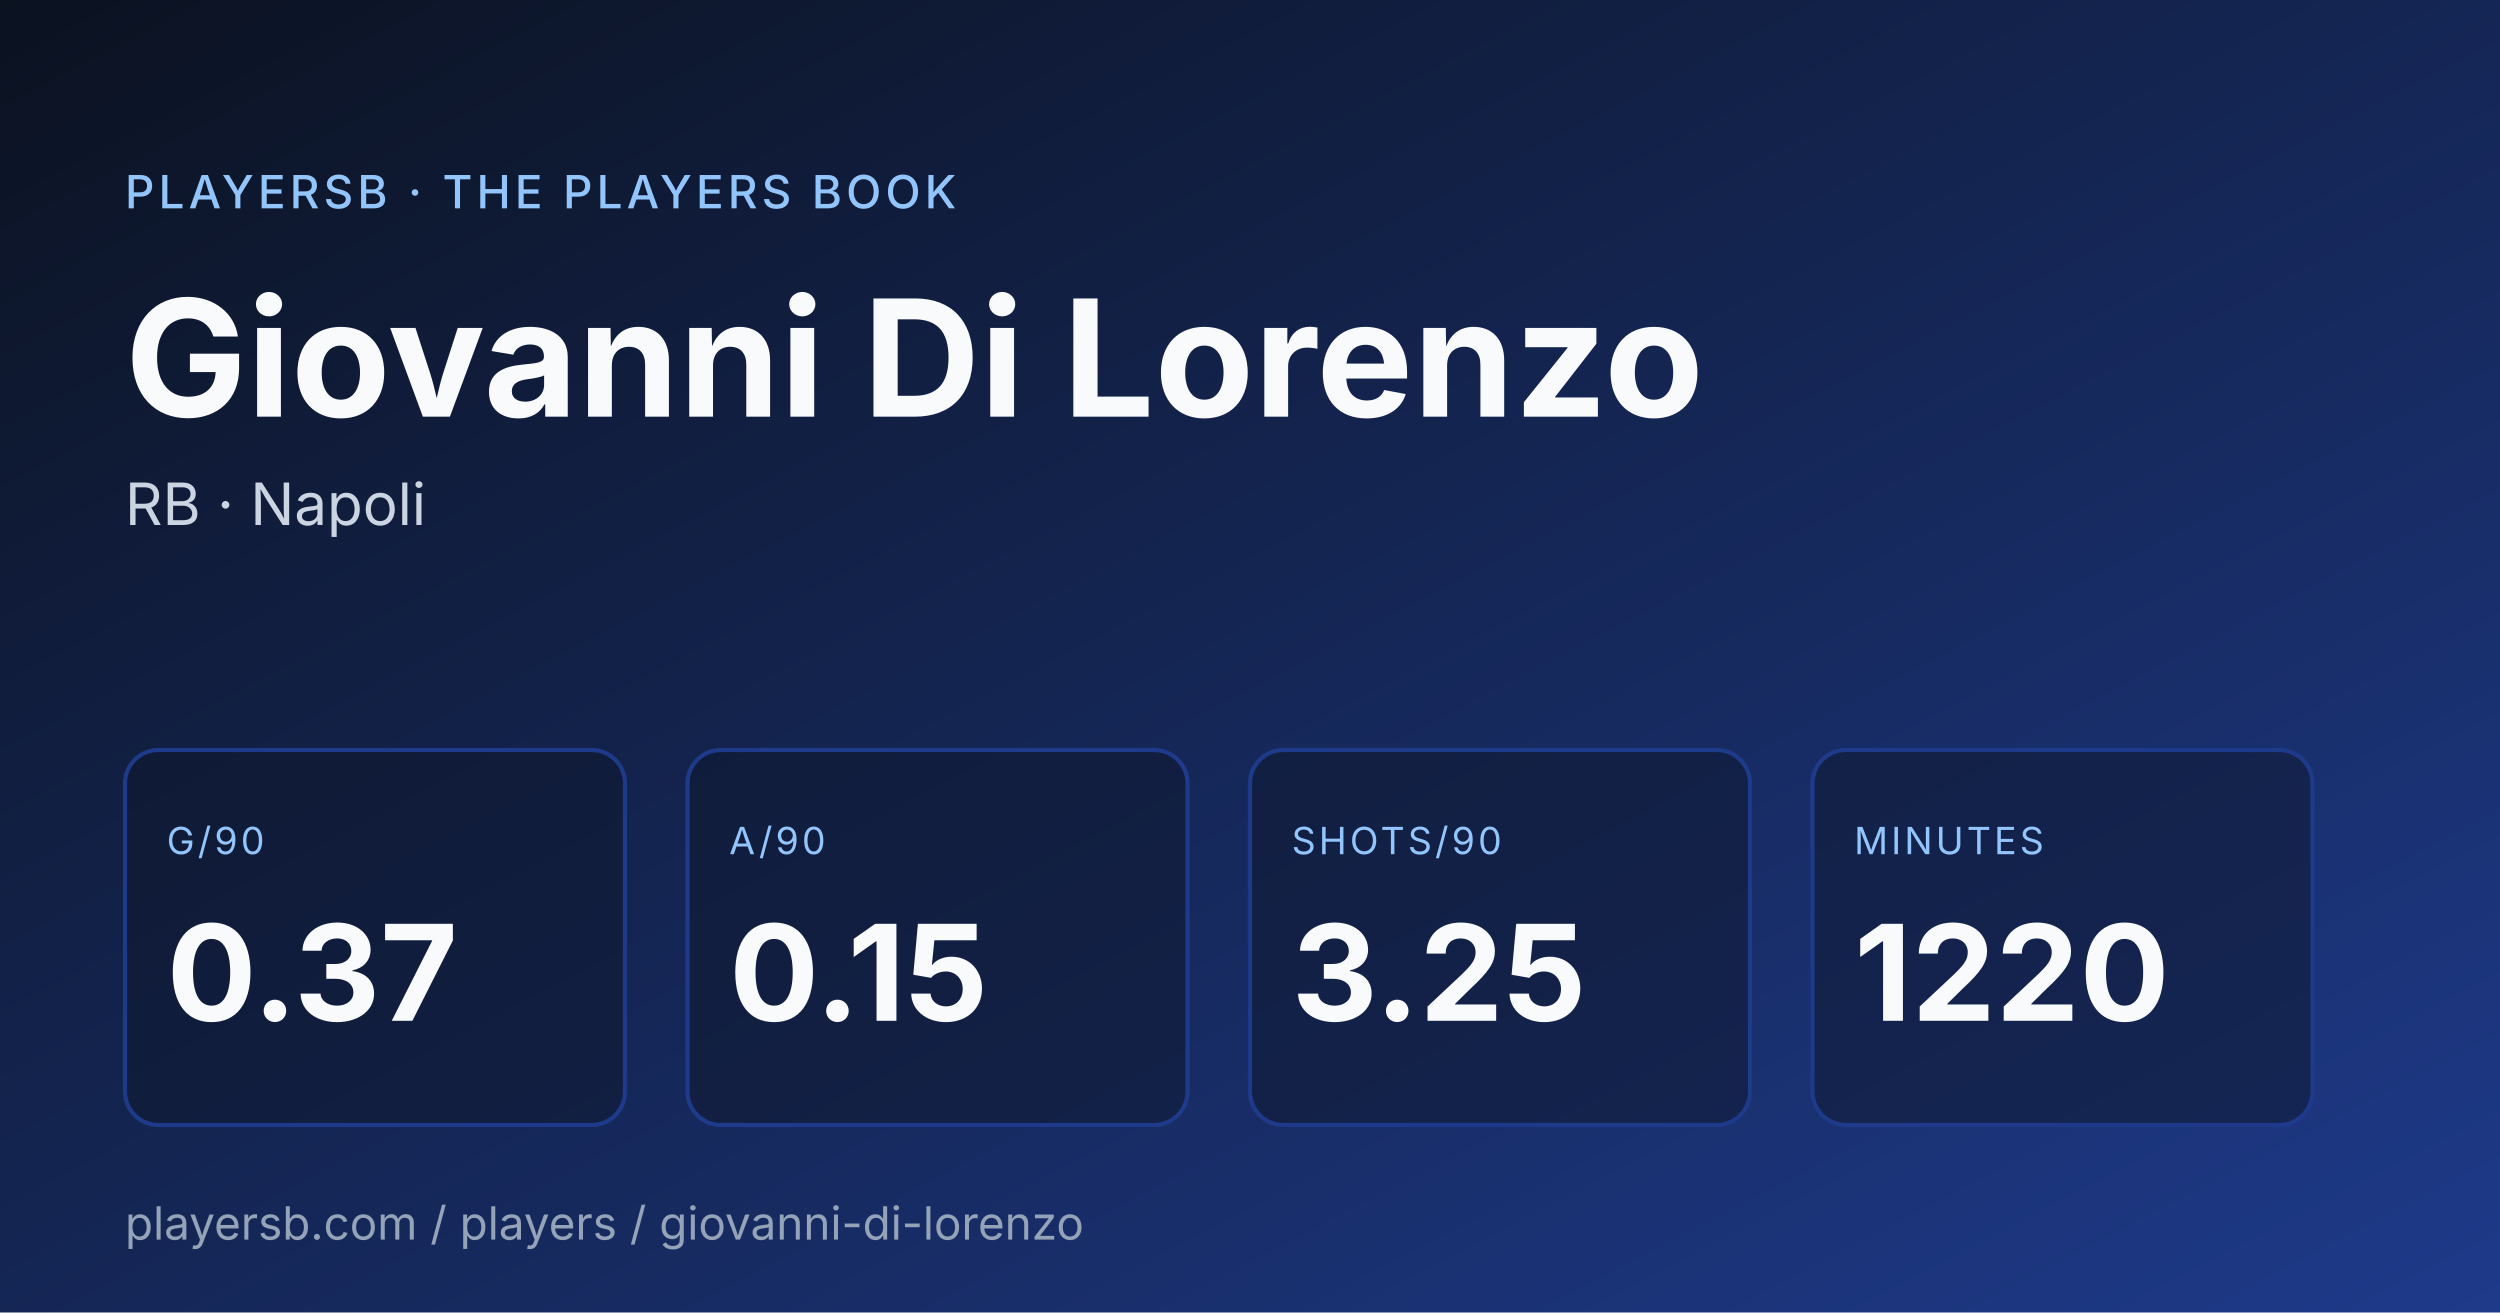
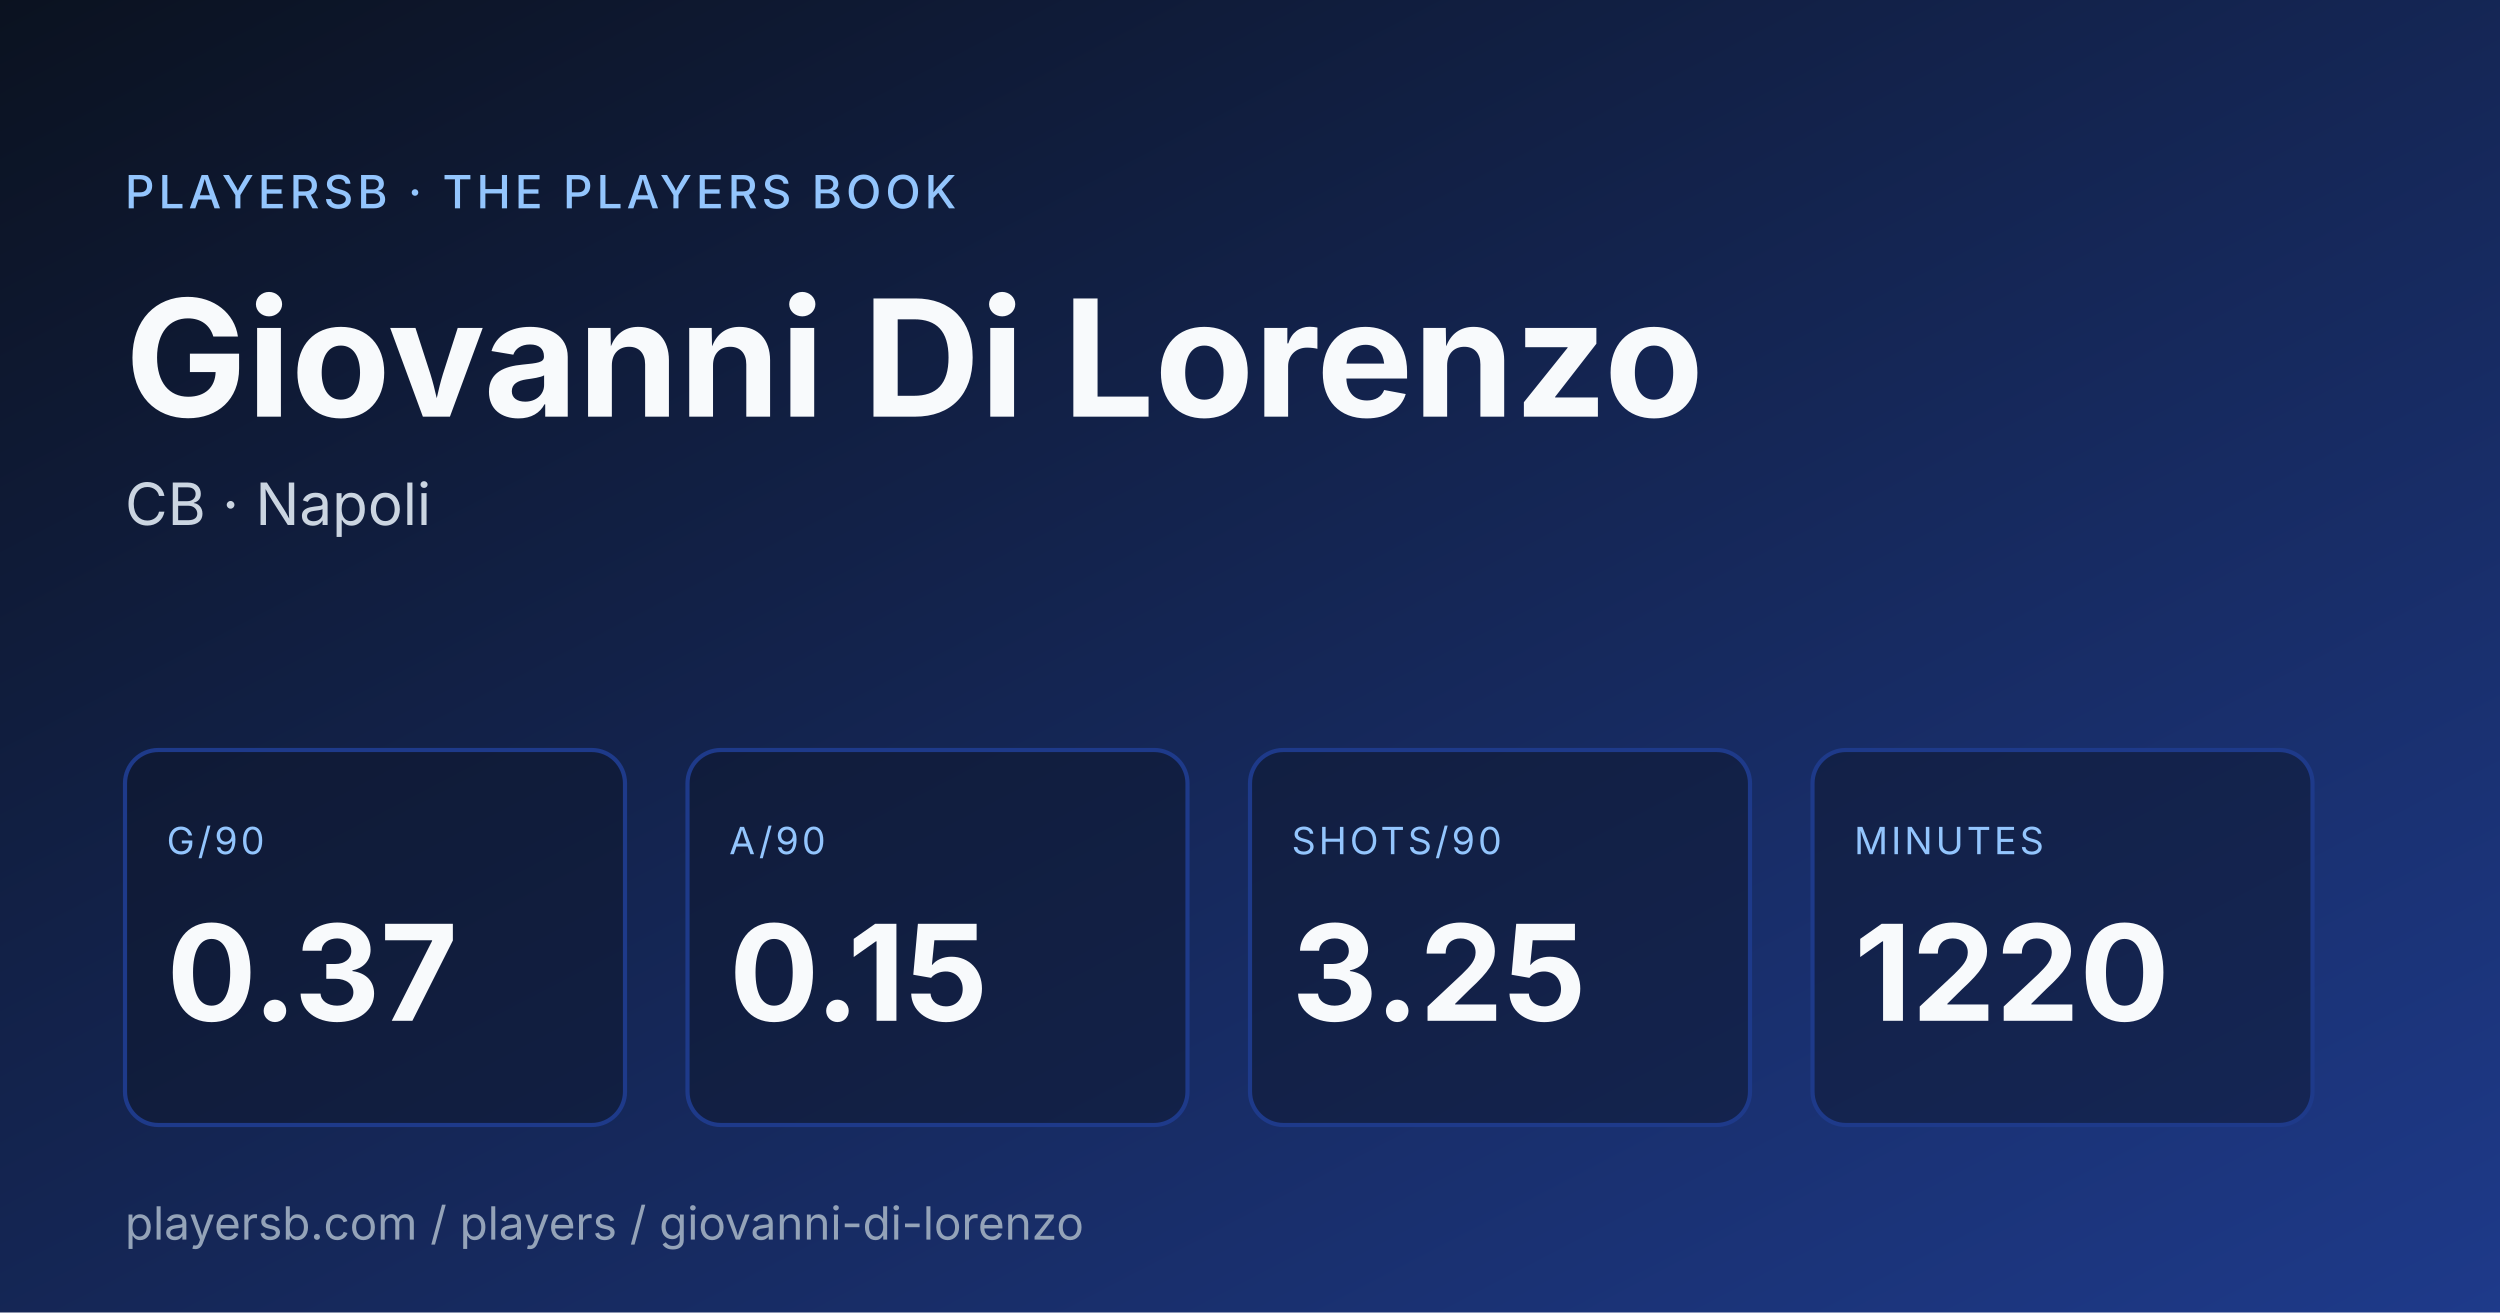
<svg xmlns="http://www.w3.org/2000/svg" width="1200" height="630" viewBox="0 0 1200 630" role="img" aria-label="PlayersB share card for Giovanni Di Lorenzo">
  <defs>
    <linearGradient id="bg" x1="0" y1="0" x2="1" y2="1">
      <stop offset="0%" stop-color="#0b1220" />
      <stop offset="100%" stop-color="#1e3a8a" />
    </linearGradient>
  </defs>
  <rect width="1200" height="630" fill="url(#bg)" />
  <g font-family="Inter, system-ui, sans-serif" fill="#f8fafc">
    <text x="60" y="100" font-size="22" font-weight="500" fill="#93c5fd" letter-spacing="2">PLAYERSB · THE PLAYERS BOOK</text>
    <text x="60" y="200" font-size="78" font-weight="700">Giovanni Di Lorenzo</text>
-     <text x="60" y="252" font-size="28" fill="#cbd5e1">RB · Napoli</text>
+     <text x="60" y="252" font-size="28" fill="#cbd5e1">CB · Napoli</text>
    <g transform="translate(60, 360)">
      <rect width="240" height="180" rx="16" fill="#0f172a" fill-opacity="0.5" stroke="#1e3a8a" stroke-width="2" />
      <text x="20" y="50" font-size="18" fill="#93c5fd" letter-spacing="1.5">G/90</text>
      <text x="20" y="130" font-size="64" font-weight="700">0.37</text>
    </g>
    <g transform="translate(330, 360)">
      <rect width="240" height="180" rx="16" fill="#0f172a" fill-opacity="0.5" stroke="#1e3a8a" stroke-width="2" />
      <text x="20" y="50" font-size="18" fill="#93c5fd" letter-spacing="1.5">A/90</text>
      <text x="20" y="130" font-size="64" font-weight="700">0.15</text>
    </g>
    <g transform="translate(600, 360)">
      <rect width="240" height="180" rx="16" fill="#0f172a" fill-opacity="0.5" stroke="#1e3a8a" stroke-width="2" />
      <text x="20" y="50" font-size="18" fill="#93c5fd" letter-spacing="1.5">SHOTS/90</text>
      <text x="20" y="130" font-size="64" font-weight="700">3.25</text>
    </g>
    <g transform="translate(870, 360)">
      <rect width="240" height="180" rx="16" fill="#0f172a" fill-opacity="0.5" stroke="#1e3a8a" stroke-width="2" />
      <text x="20" y="50" font-size="18" fill="#93c5fd" letter-spacing="1.5">MINUTES</text>
      <text x="20" y="130" font-size="64" font-weight="700">1220</text>
    </g>
    <text x="60" y="595" font-size="22" fill="#94a3b8">playersb.com / players / giovanni-di-lorenzo</text>
  </g>
</svg>
